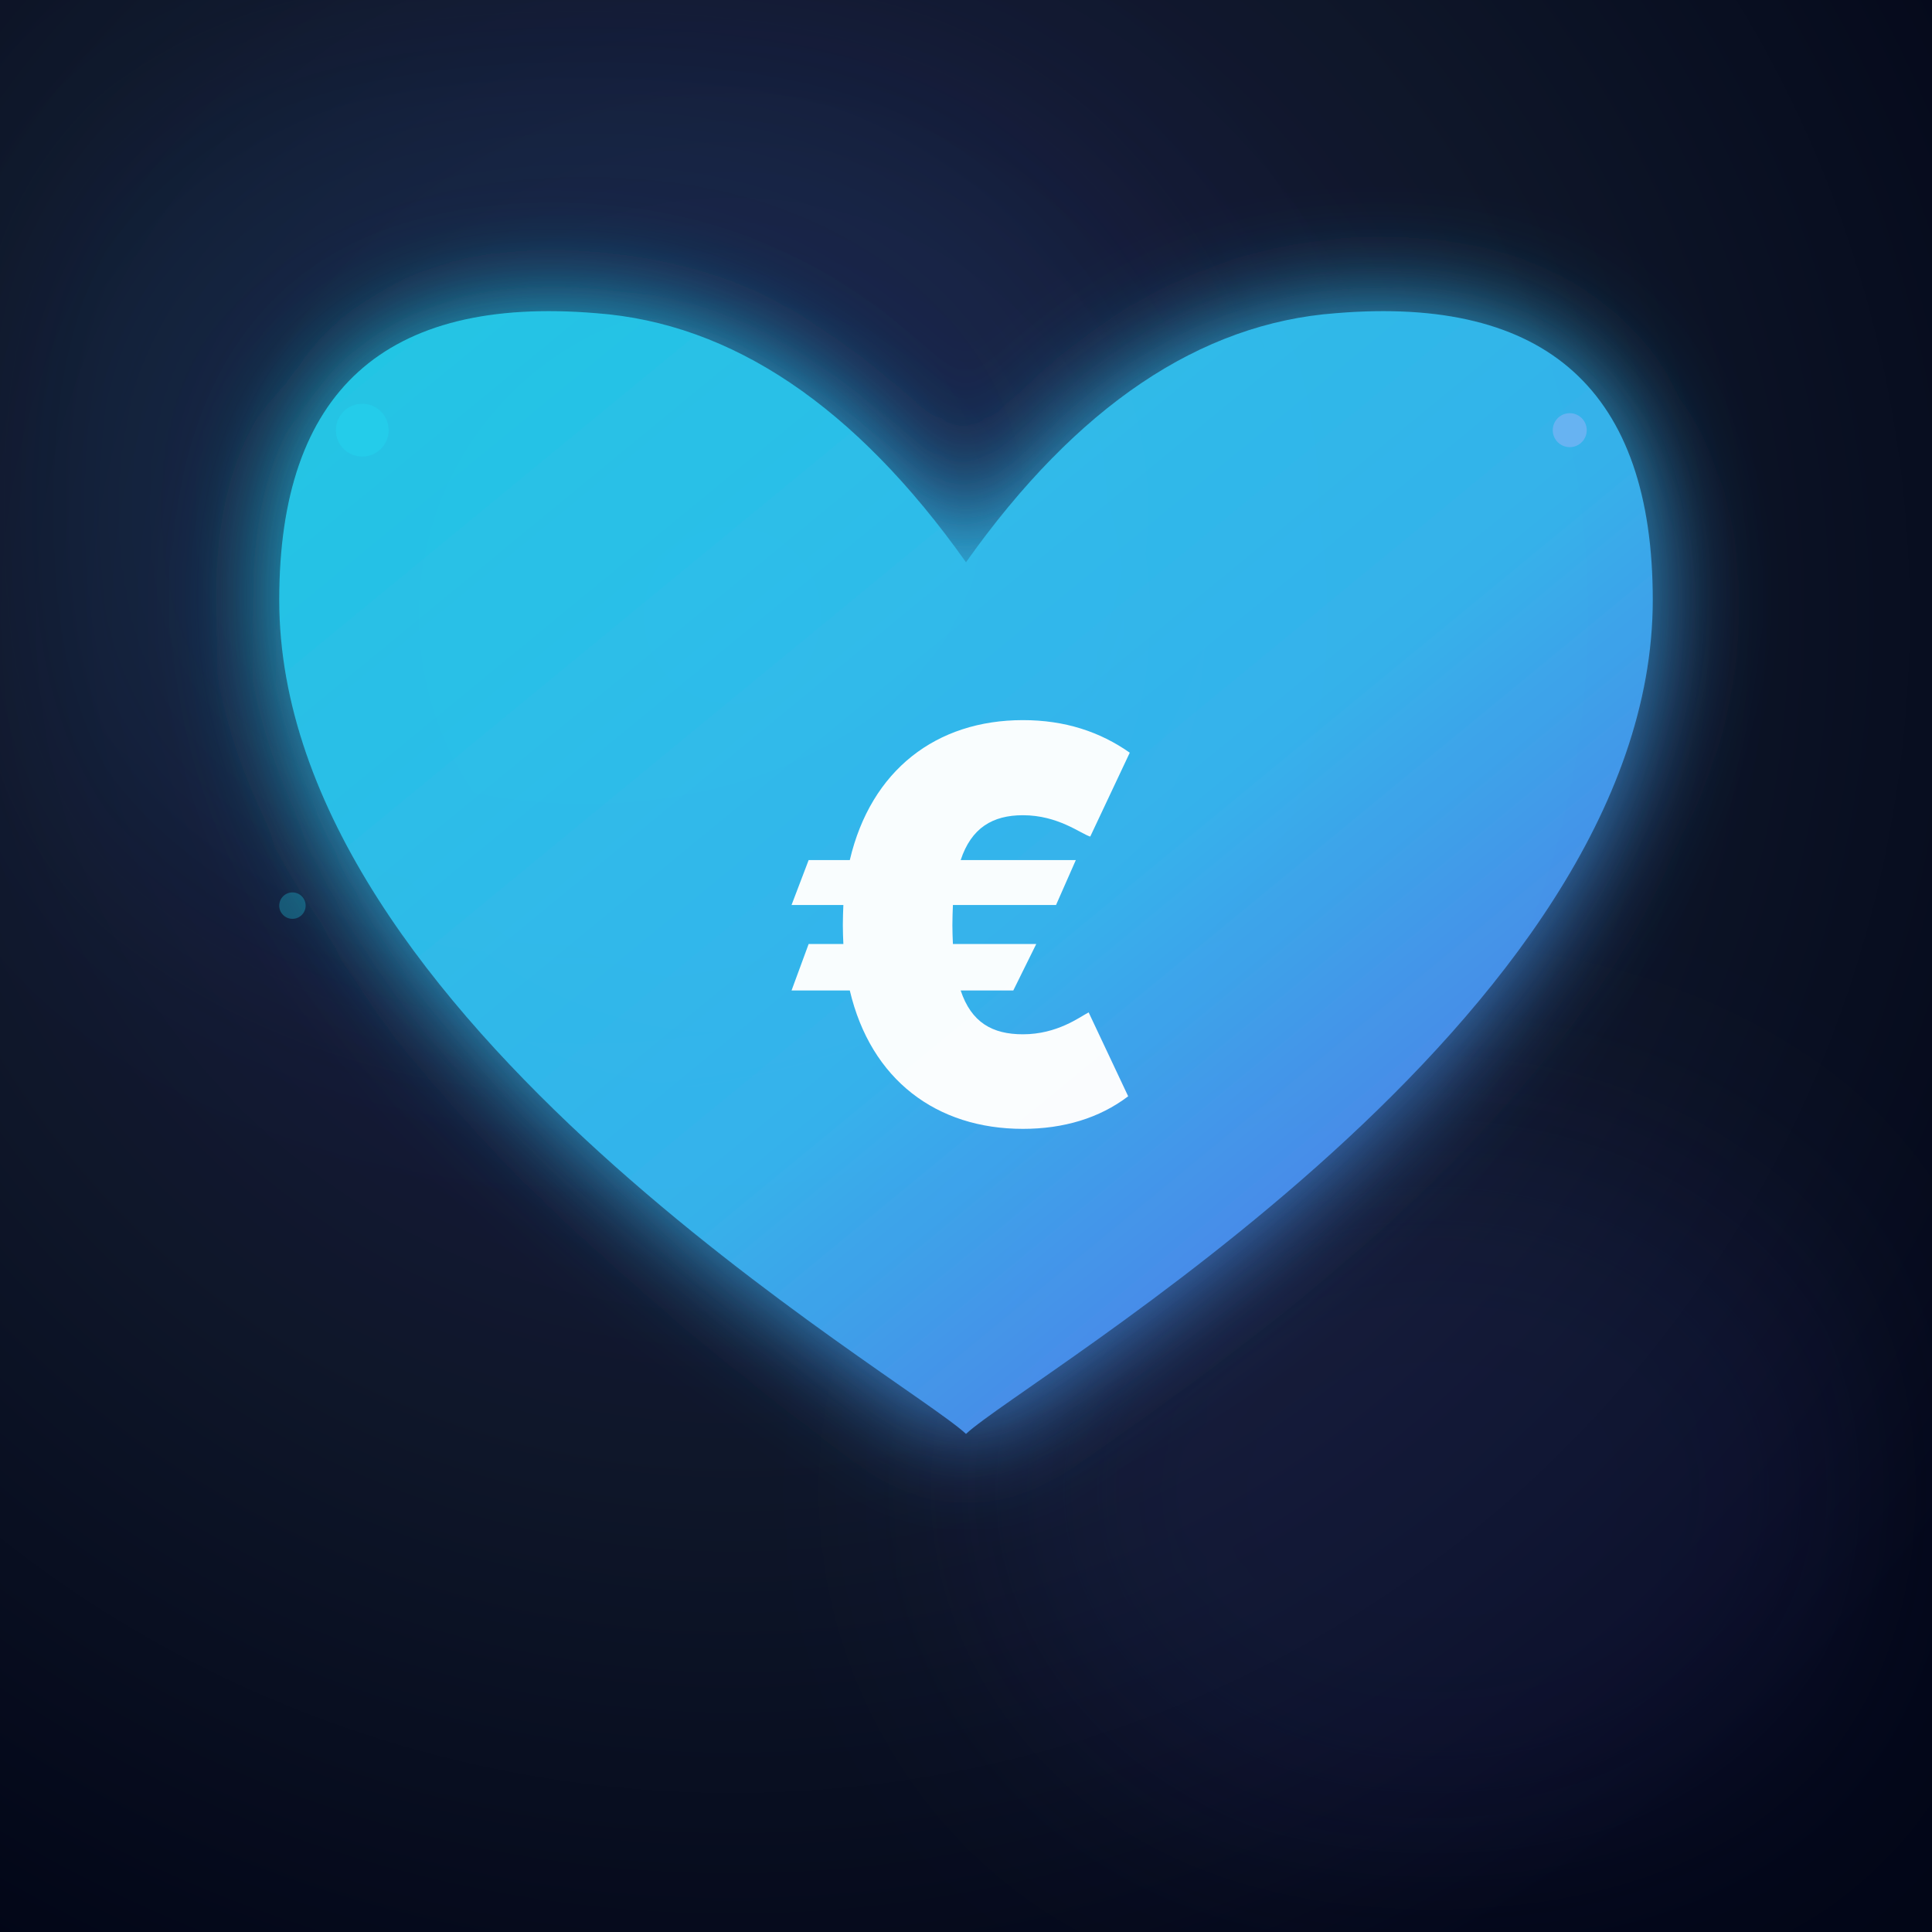
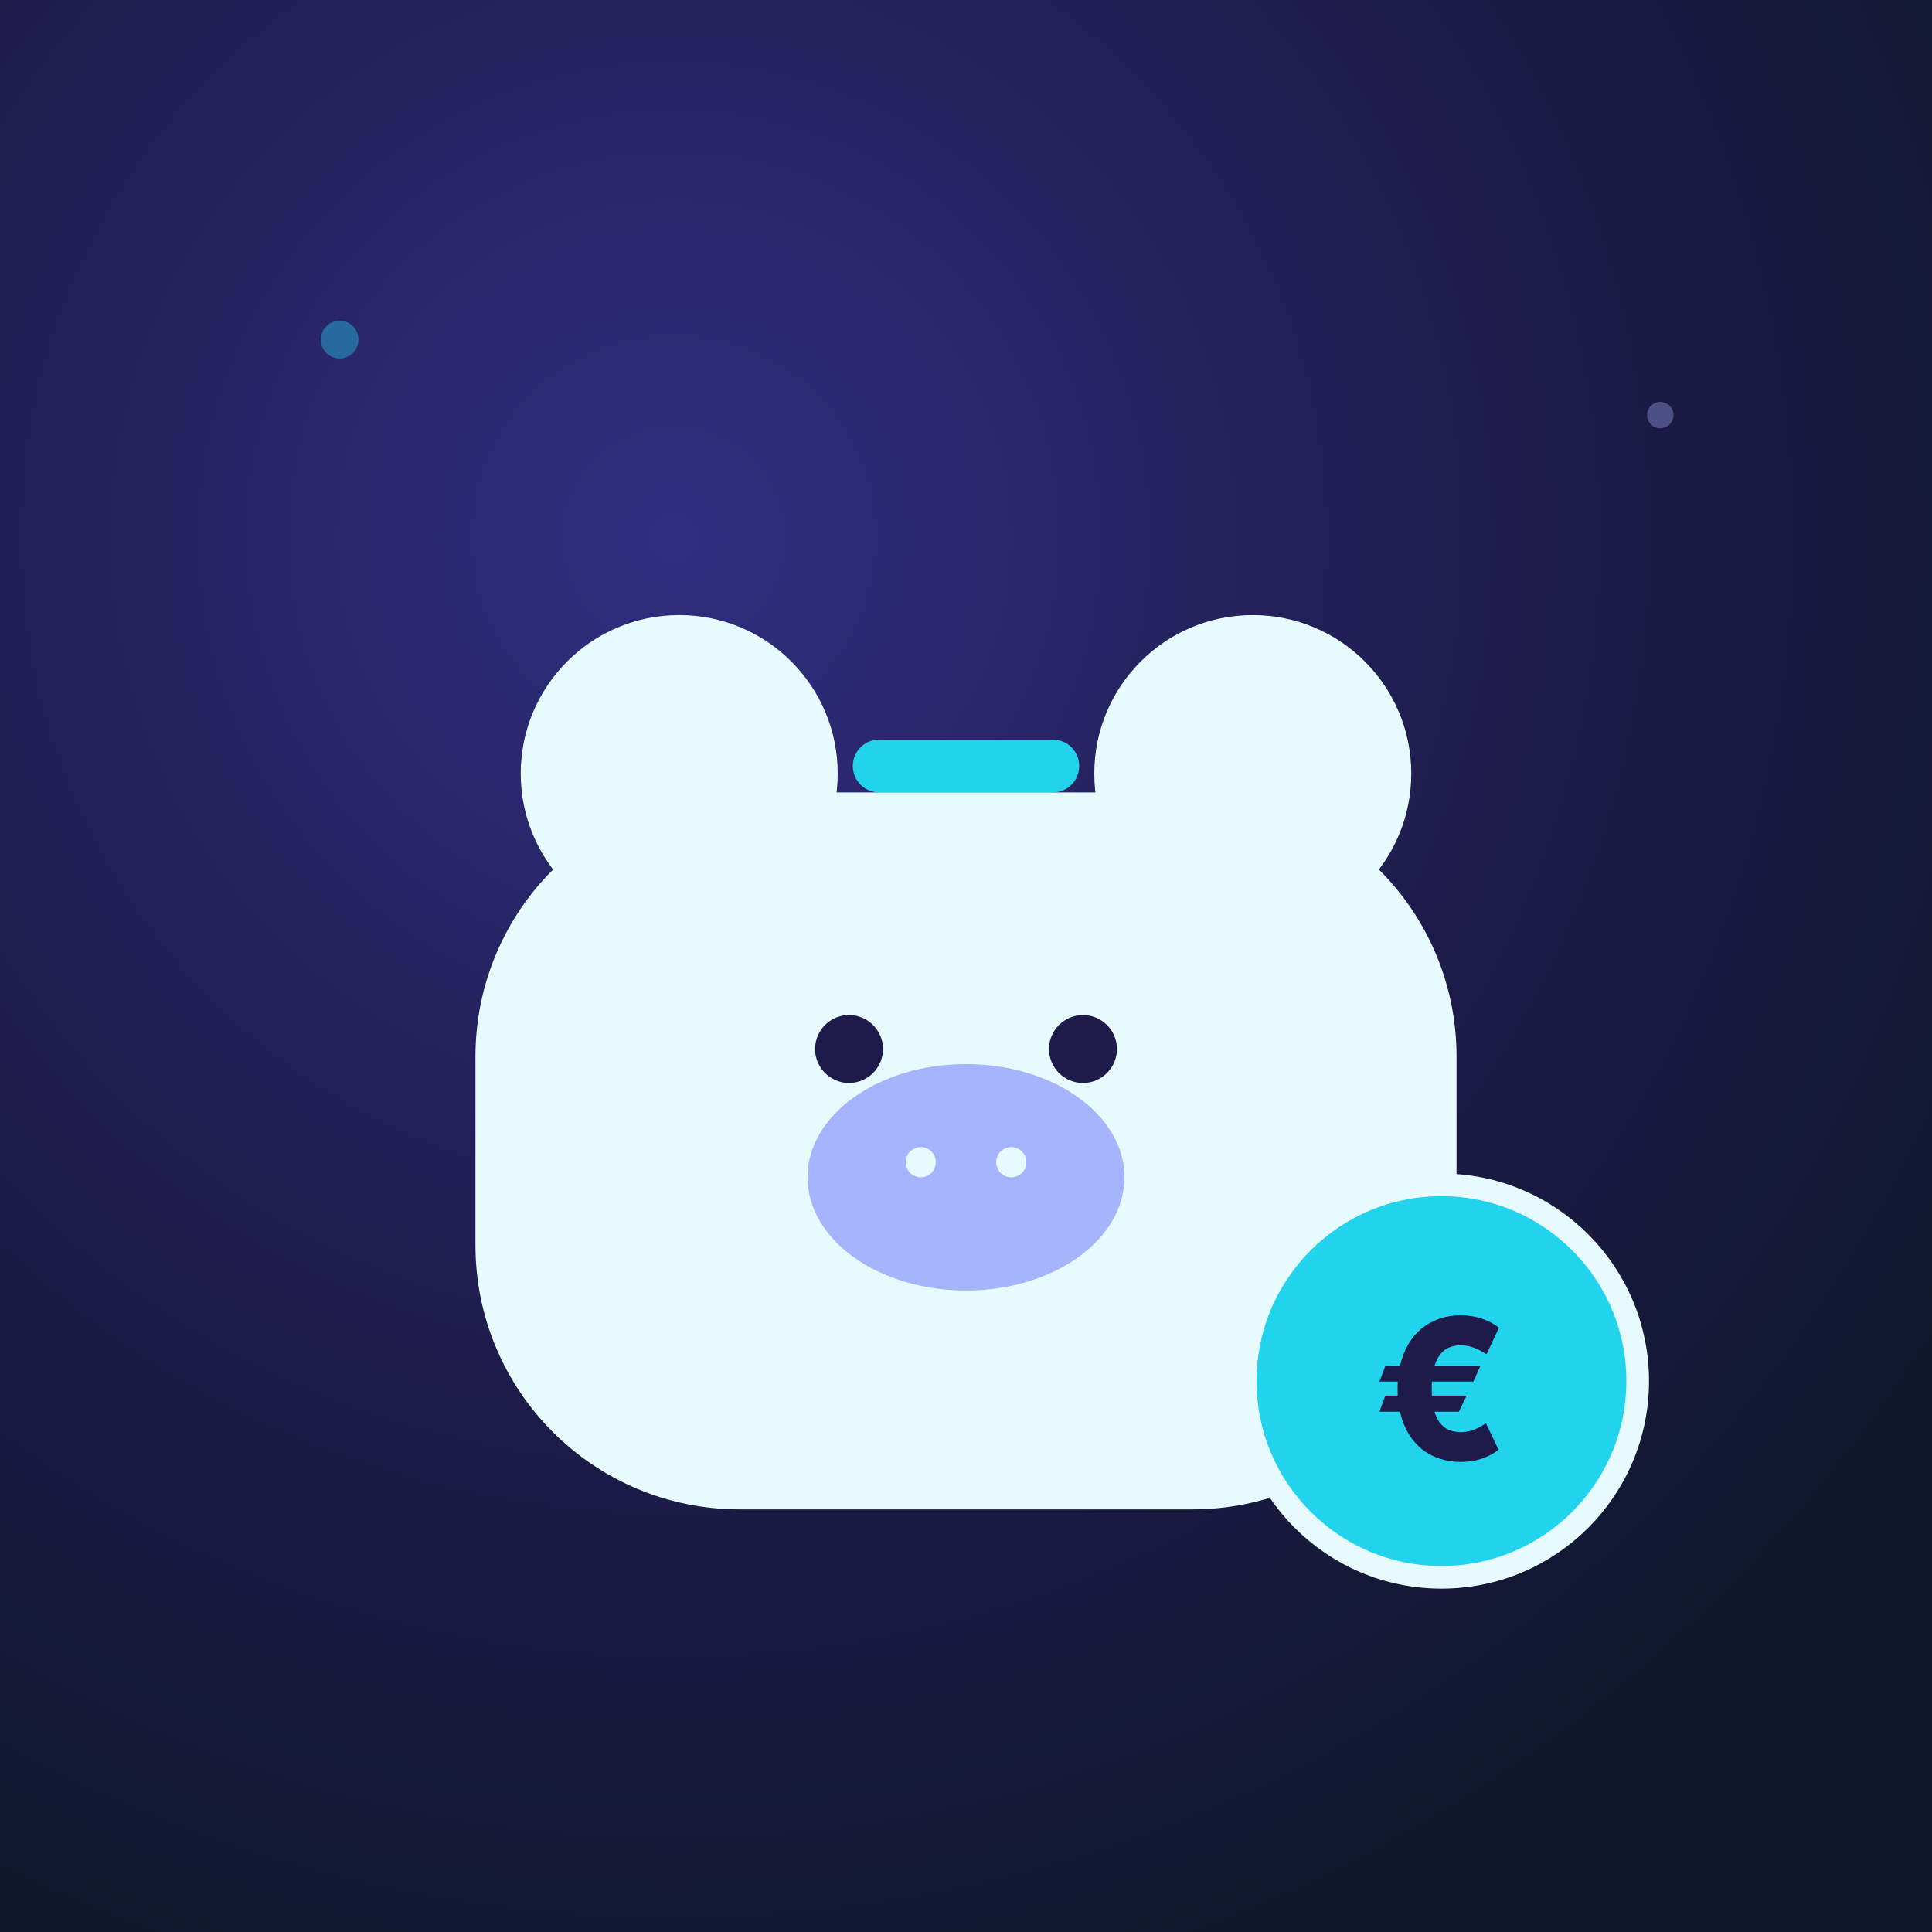
<svg xmlns="http://www.w3.org/2000/svg" viewBox="0 0 1024 1024">
  <defs>
-     <radialGradient id="bg" cx="38%" cy="32%" r="78%">
-       <stop offset="0%" stop-color="#1e1b4b" />
-       <stop offset="55%" stop-color="#0f172a" />
-       <stop offset="100%" stop-color="#020617" />
+     <radialGradient id="bgNuit" cx="35%" cy="28%" r="80%">
+       <stop offset="0%" stop-color="#312e81" />
+       <stop offset="55%" stop-color="#1e1b4b" />
+       <stop offset="100%" stop-color="#0f172a" />
    </radialGradient>
-     <linearGradient id="heartGrad" x1="0%" y1="0%" x2="100%" y2="100%">
-       <stop offset="0%" stop-color="#22d3ee" />
-       <stop offset="55%" stop-color="#38bdf8" />
-       <stop offset="100%" stop-color="#6366f1" />
-     </linearGradient>
-     <filter id="glow" x="-35%" y="-35%" width="170%" height="170%">
-       <feGaussianBlur in="SourceGraphic" stdDeviation="28" result="blur" />
-       <feMerge>
-         <feMergeNode in="blur" />
-         <feMergeNode in="SourceGraphic" />
-       </feMerge>
-     </filter>
-     <filter id="ambientBlur" x="-50%" y="-50%" width="200%" height="200%">
-       <feGaussianBlur stdDeviation="60" />
-     </filter>
  </defs>
-   <rect width="1024" height="1024" fill="url(#bg)" />
-   <ellipse cx="310" cy="270" rx="320" ry="260" fill="#22d3ee" opacity="0.07" filter="url(#ambientBlur)" />
-   <ellipse cx="760" cy="790" rx="240" ry="200" fill="#6366f1" opacity="0.09" filter="url(#ambientBlur)" />
-   <path d="     M512 760     C 480 730, 148 540, 148 318     Q 148 152, 316 166     Q 424 174, 512 298     Q 600 174, 708 166     Q 876 152, 876 318     C 876 540, 544 730, 512 760 Z" fill="url(#heartGrad)" filter="url(#glow)" opacity="0.93" />
-   <text x="512" y="490" text-anchor="middle" dominant-baseline="central" font-family="-apple-system, BlinkMacSystemFont, 'SF Pro Display', system-ui, sans-serif" font-size="290" font-weight="900" fill="white" opacity="0.97">€</text>
-   <circle cx="192" cy="228" r="14" fill="#22d3ee" opacity="0.55" />
-   <circle cx="832" cy="228" r="9" fill="#a5b4fc" opacity="0.45" />
-   <circle cx="155" cy="480" r="7" fill="#22d3ee" opacity="0.30" />
+   <rect width="1024" height="1024" fill="url(#bgNuit)" />
+   <circle cx="180" cy="180" r="10" fill="#22d3ee" opacity="0.4" />
+   <circle cx="880" cy="220" r="7" fill="#a5b4fc" opacity="0.35" />
+   <circle cx="360" cy="410" r="84" fill="#e7fbff" />
+   <circle cx="664" cy="410" r="84" fill="#e7fbff" />
+   <rect x="452" y="392" width="120" height="28" rx="14" fill="#22d3ee" />
+   <rect x="252" y="420" width="520" height="380" rx="140" fill="#e7fbff" />
+   <circle cx="450" cy="556" r="18" fill="#1e1b4b" />
+   <circle cx="574" cy="556" r="18" fill="#1e1b4b" />
+   <ellipse cx="512" cy="624" rx="84" ry="60" fill="#a5b4fc" />
+   <circle cx="488" cy="616" r="8" fill="#e7fbff" />
+   <circle cx="536" cy="616" r="8" fill="#e7fbff" />
+   <circle cx="764" cy="732" r="104" fill="#22d3ee" stroke="#e7fbff" stroke-width="12" />
+   <text x="764" y="736" text-anchor="middle" dominant-baseline="central" font-family="-apple-system, BlinkMacSystemFont, 'SF Pro Display', system-ui, sans-serif" font-size="104" font-weight="800" fill="#1e1b4b">€</text>
</svg>
